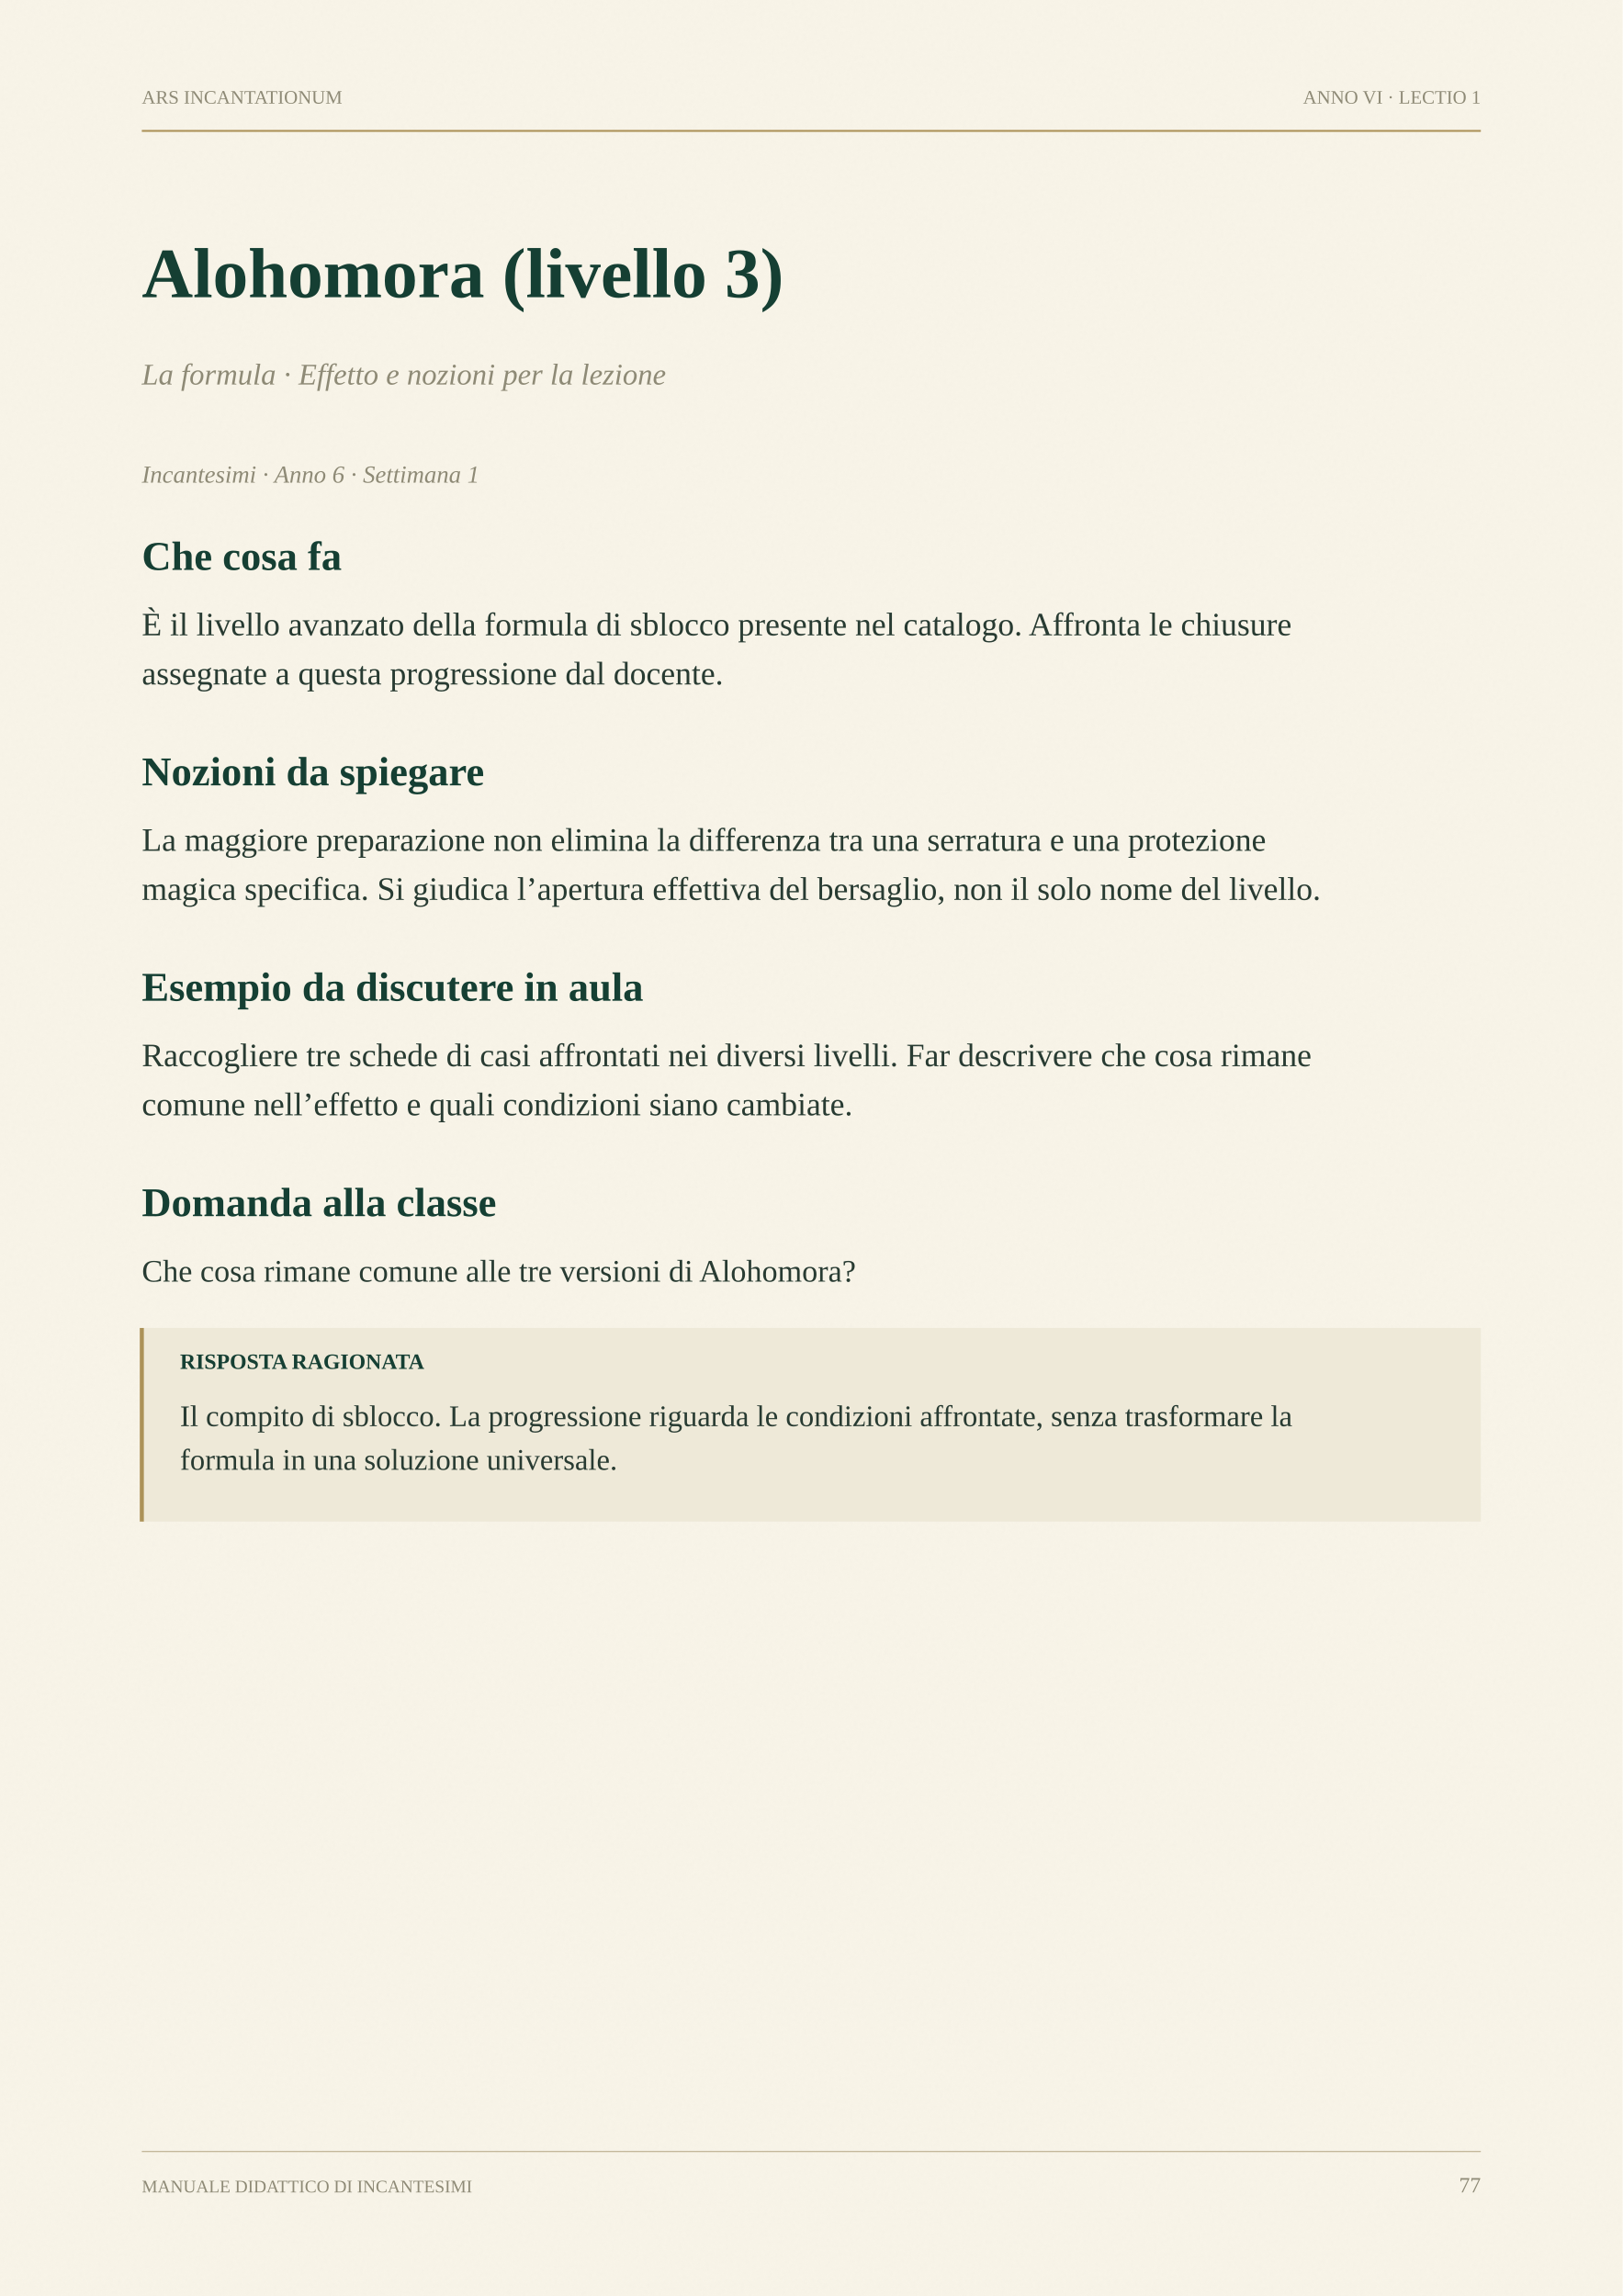
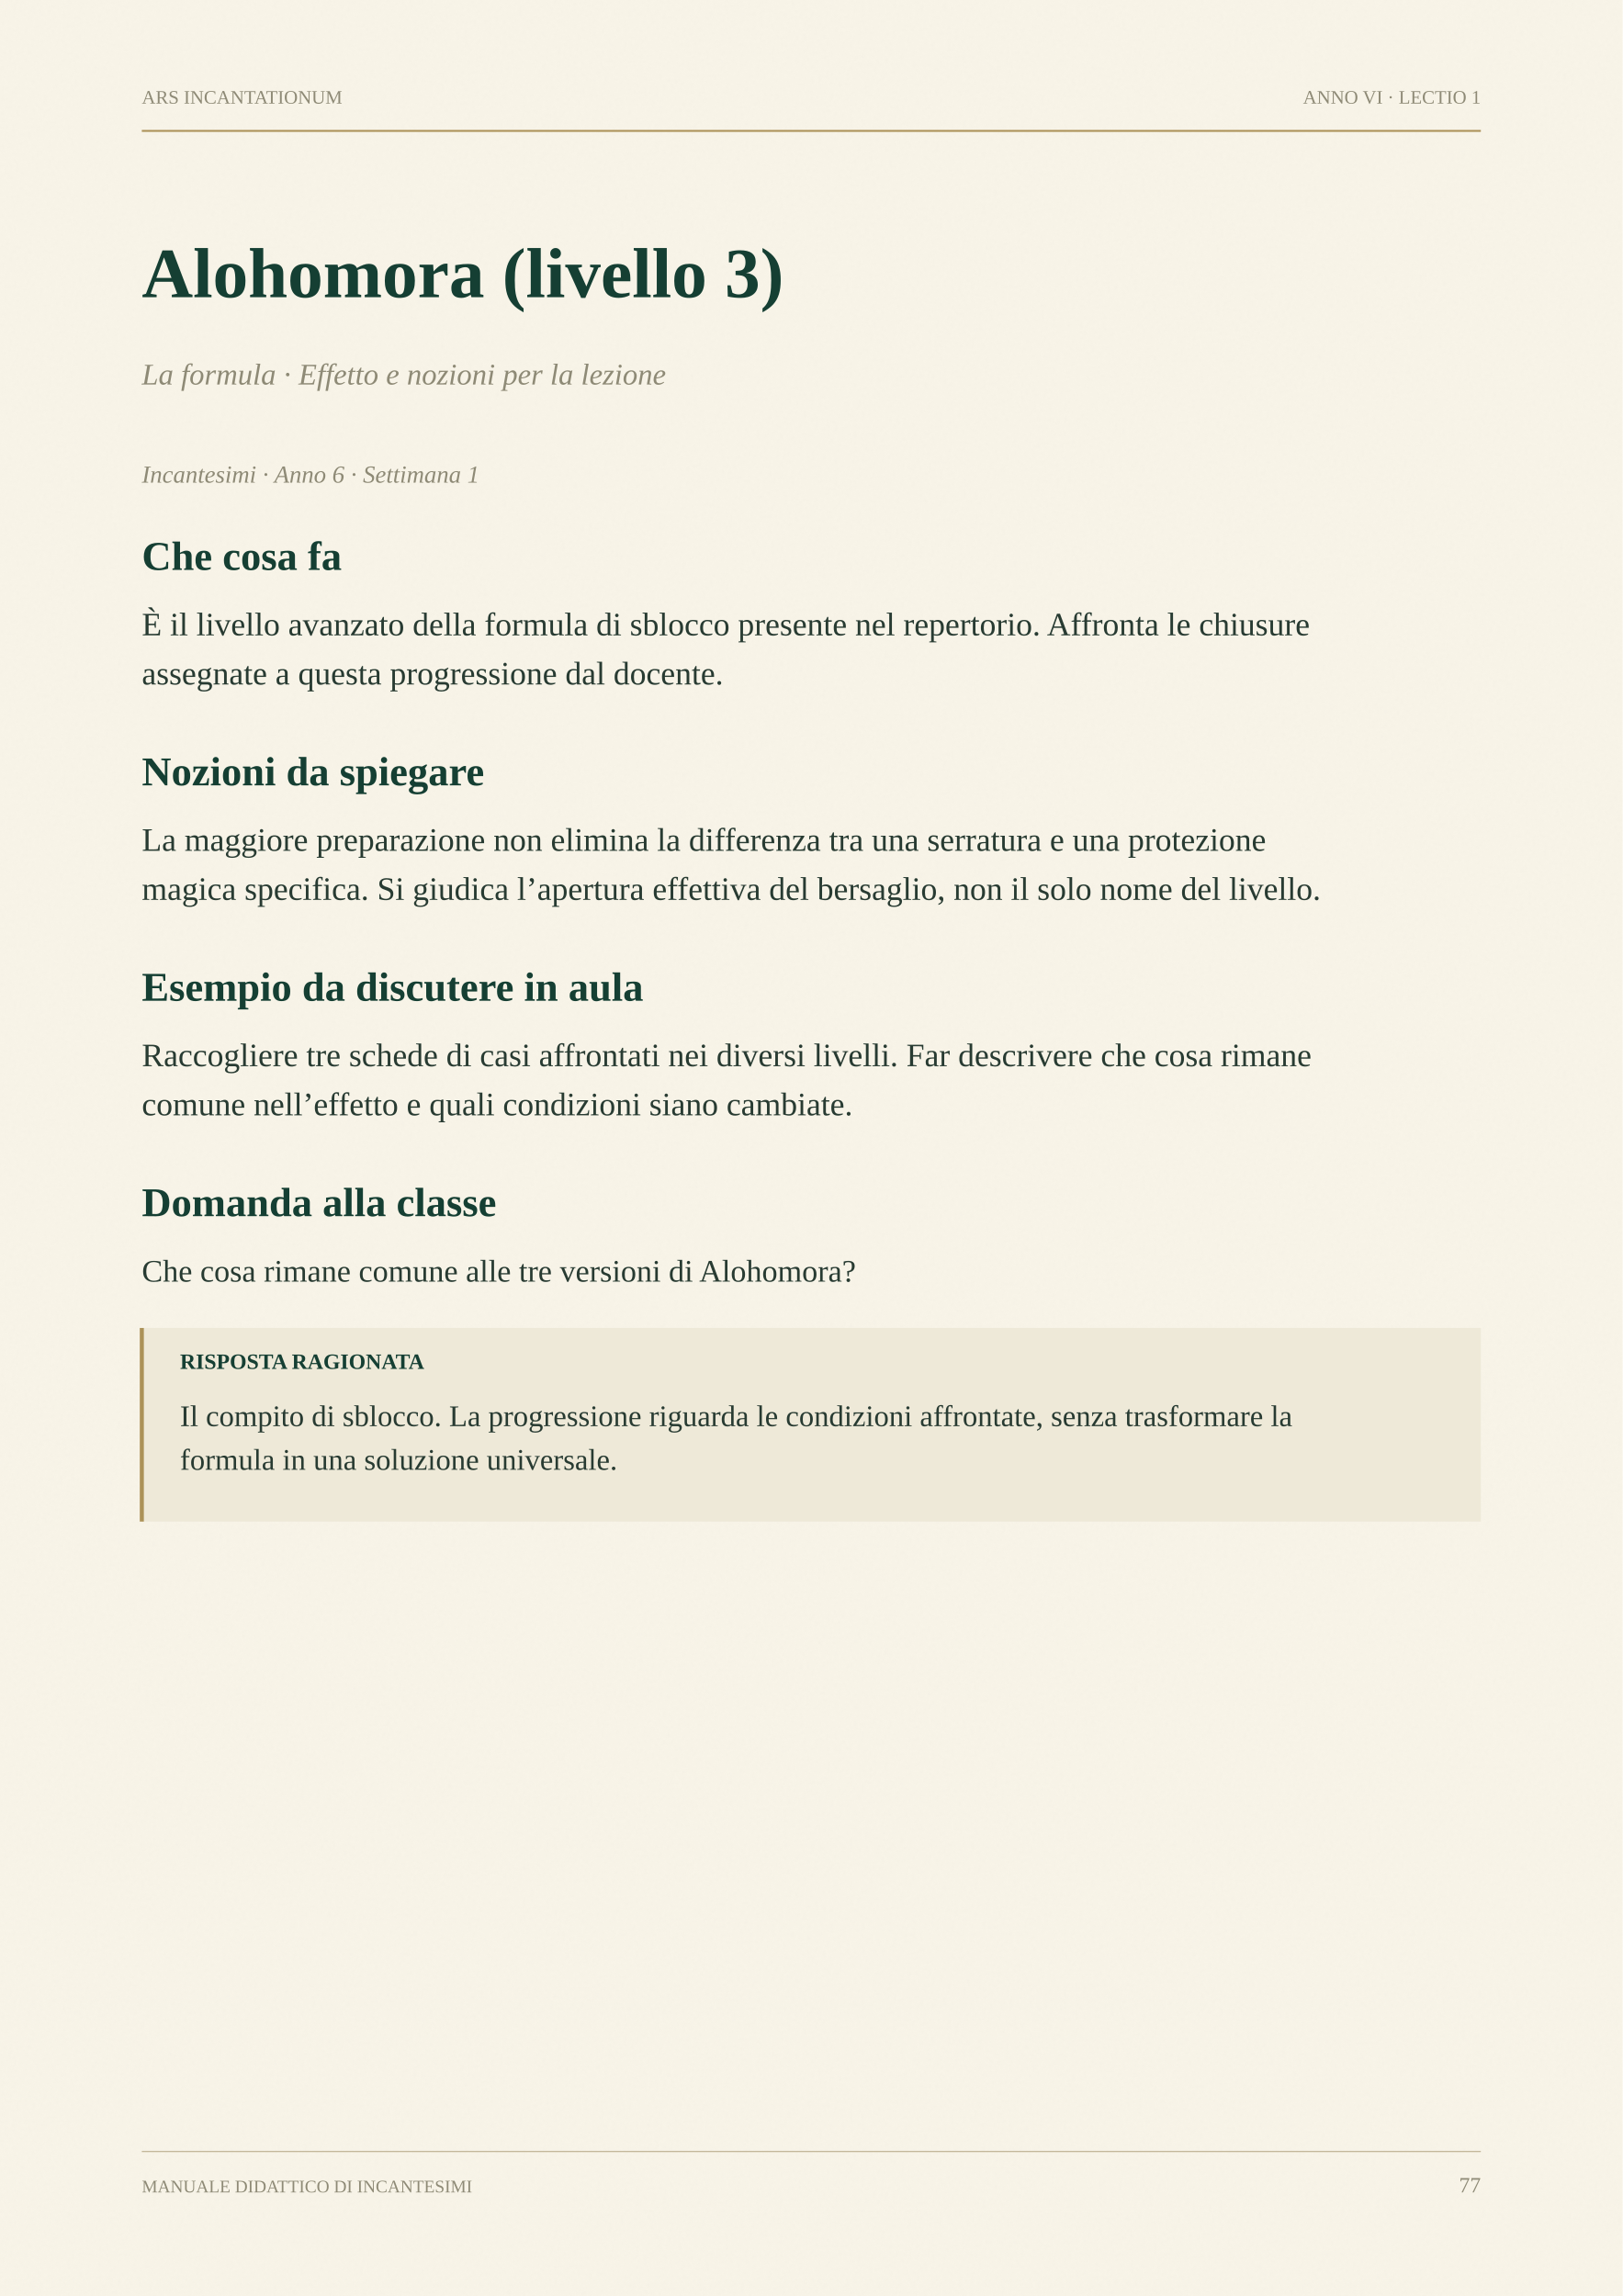
<svg xmlns="http://www.w3.org/2000/svg" width="595" height="842" viewBox="0 0 595 842">
  <defs>
    <filter id="grain">
      <feTurbulence type="fractalNoise" baseFrequency=".7" numOctaves="3" stitchTiles="stitch" />
      <feColorMatrix type="saturate" values="0" />
    </filter>
    <pattern id="paper" width="595" height="842" patternUnits="userSpaceOnUse">
      <rect width="595" height="842" filter="url(#grain)" opacity=".17" />
    </pattern>
    <linearGradient id="leather">
      <stop stop-color="#06271b" />
      <stop offset=".12" stop-color="#17583a" />
      <stop offset=".6" stop-color="#0c402a" />
      <stop offset="1" stop-color="#042015" />
    </linearGradient>
  </defs>
  <rect width="595" height="842" fill="#f8f4e8" />
  <rect width="595" height="842" fill="url(#paper)" opacity=".17" />
  <text x="52" y="38" font-family="Georgia, Times New Roman, serif" font-size="7" fill="#8e8a76">ARS INCANTATIONUM</text>
  <text x="543" y="38" font-family="Georgia, Times New Roman, serif" font-size="7" fill="#8e8a76" text-anchor="end">ANNO VI · LECTIO 1</text>
  <path d="M52 48H543" stroke="#ac9258" stroke-width=".7" />
  <text x="52" y="109" font-family="Georgia, Times New Roman, serif" font-size="26" fill="#153f33" font-weight="bold">Alohomora (livello 3)</text>
  <text x="52" y="141" font-family="Georgia, Times New Roman, serif" font-size="11" fill="#8e8a76" font-style="italic">La formula · Effetto e nozioni per la lezione</text>
  <text x="52" y="177" font-family="Georgia, Times New Roman, serif" font-size="9" fill="#8e8a76" font-style="italic">Incantesimi · Anno 6 · Settimana 1</text>
  <text x="52" y="209" font-family="Georgia, Times New Roman, serif" font-size="15" fill="#153f33" font-weight="bold">Che cosa fa</text>
-   <text x="52" y="233" font-family="Georgia, Times New Roman, serif" font-size="12" fill="#283b32">È il livello avanzato della formula di sblocco presente nel catalogo. Affronta le chiusure</text>
+   <text x="52" y="233" font-family="Georgia, Times New Roman, serif" font-size="12" fill="#283b32">È il livello avanzato della formula di sblocco presente nel repertorio. Affronta le chiusure</text>
  <text x="52" y="251" font-family="Georgia, Times New Roman, serif" font-size="12" fill="#283b32">assegnate a questa progressione dal docente.</text>
  <text x="52" y="288" font-family="Georgia, Times New Roman, serif" font-size="15" fill="#153f33" font-weight="bold">Nozioni da spiegare</text>
  <text x="52" y="312" font-family="Georgia, Times New Roman, serif" font-size="12" fill="#283b32">La maggiore preparazione non elimina la differenza tra una serratura e una protezione</text>
  <text x="52" y="330" font-family="Georgia, Times New Roman, serif" font-size="12" fill="#283b32">magica specifica. Si giudica l’apertura effettiva del bersaglio, non il solo nome del livello.</text>
  <text x="52" y="367" font-family="Georgia, Times New Roman, serif" font-size="15" fill="#153f33" font-weight="bold">Esempio da discutere in aula</text>
  <text x="52" y="391" font-family="Georgia, Times New Roman, serif" font-size="12" fill="#283b32">Raccogliere tre schede di casi affrontati nei diversi livelli. Far descrivere che cosa rimane</text>
  <text x="52" y="409" font-family="Georgia, Times New Roman, serif" font-size="12" fill="#283b32">comune nell’effetto e quali condizioni siano cambiate.</text>
  <text x="52" y="446" font-family="Georgia, Times New Roman, serif" font-size="15" fill="#153f33" font-weight="bold">Domanda alla classe</text>
  <text x="52" y="470" font-family="Georgia, Times New Roman, serif" font-size="11.5" fill="#283b32">Che cosa rimane comune alle tre versioni di Alohomora?</text>
  <rect x="52" y="487" width="491" height="71" fill="#eee9d8" />
  <path d="M52 487v71" stroke="#ac9258" stroke-width="1.5" />
  <text x="66" y="502" font-family="Georgia, Times New Roman, serif" font-size="8" fill="#153f33" font-weight="bold">RISPOSTA RAGIONATA</text>
  <text x="66" y="523" font-family="Georgia, Times New Roman, serif" font-size="11" fill="#283b32">Il compito di sblocco. La progressione riguarda le condizioni affrontate, senza trasformare la</text>
  <text x="66" y="539" font-family="Georgia, Times New Roman, serif" font-size="11" fill="#283b32">formula in una soluzione universale.</text>
  <path d="M52 789H543" stroke="#c3b89b" stroke-width=".45" />
  <text x="52" y="804" font-family="Georgia, Times New Roman, serif" font-size="6.5" fill="#8e8a76">MANUALE DIDATTICO DI INCANTESIMI</text>
  <text x="543" y="804" font-family="Georgia, Times New Roman, serif" font-size="8" fill="#8e8a76" text-anchor="end">77</text>
</svg>
